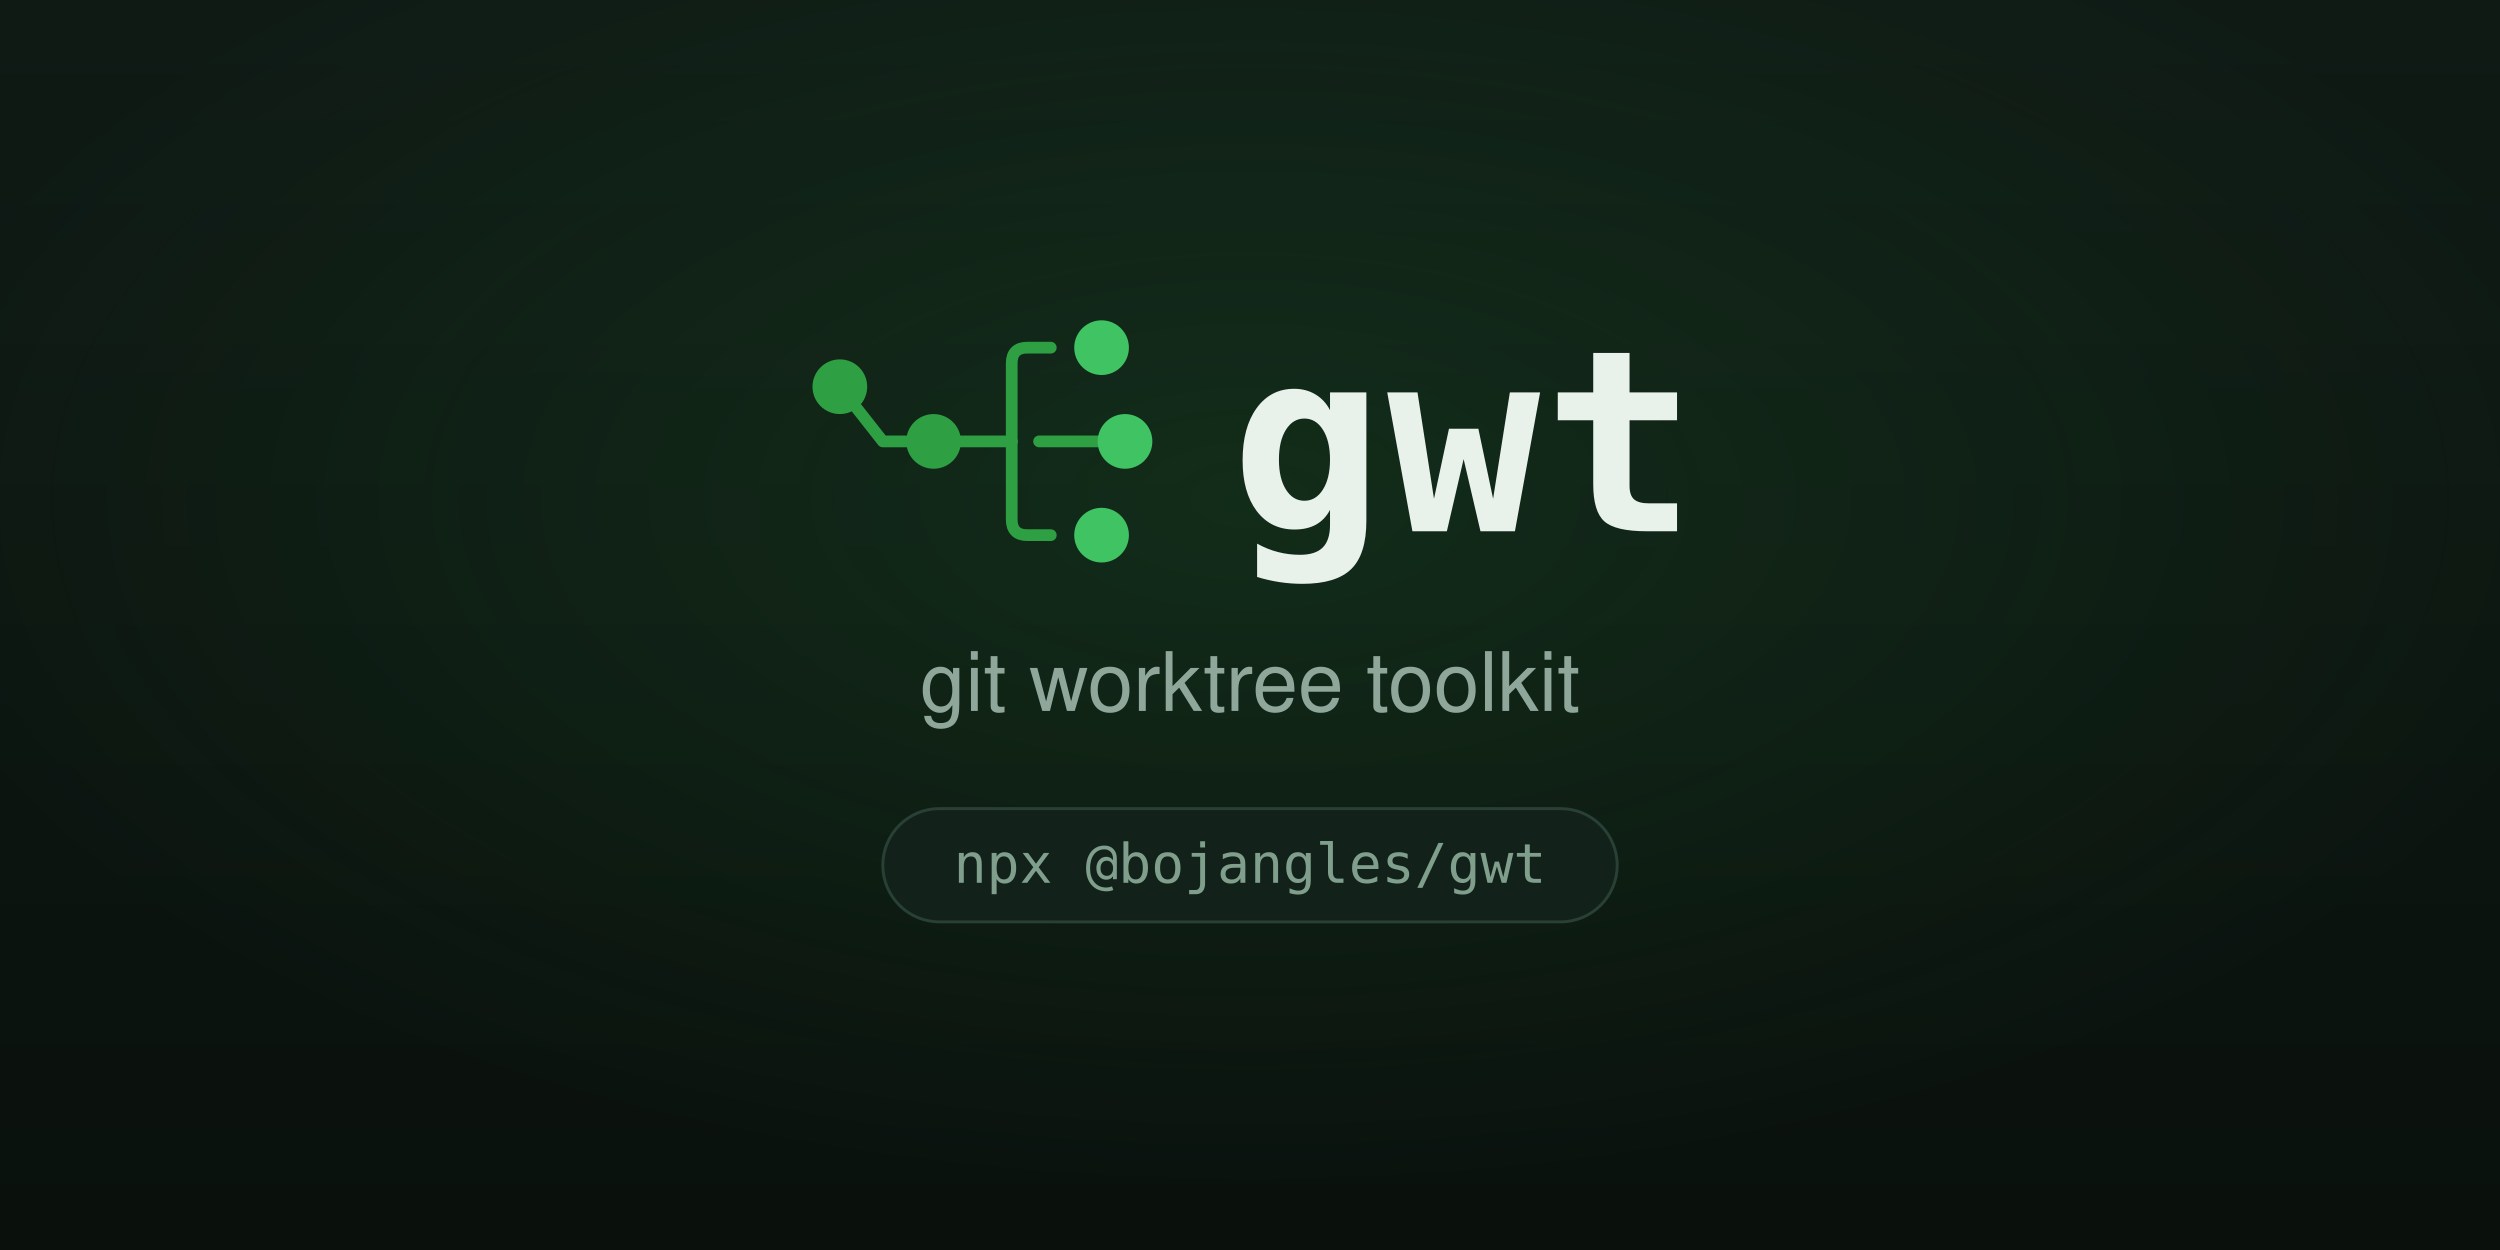
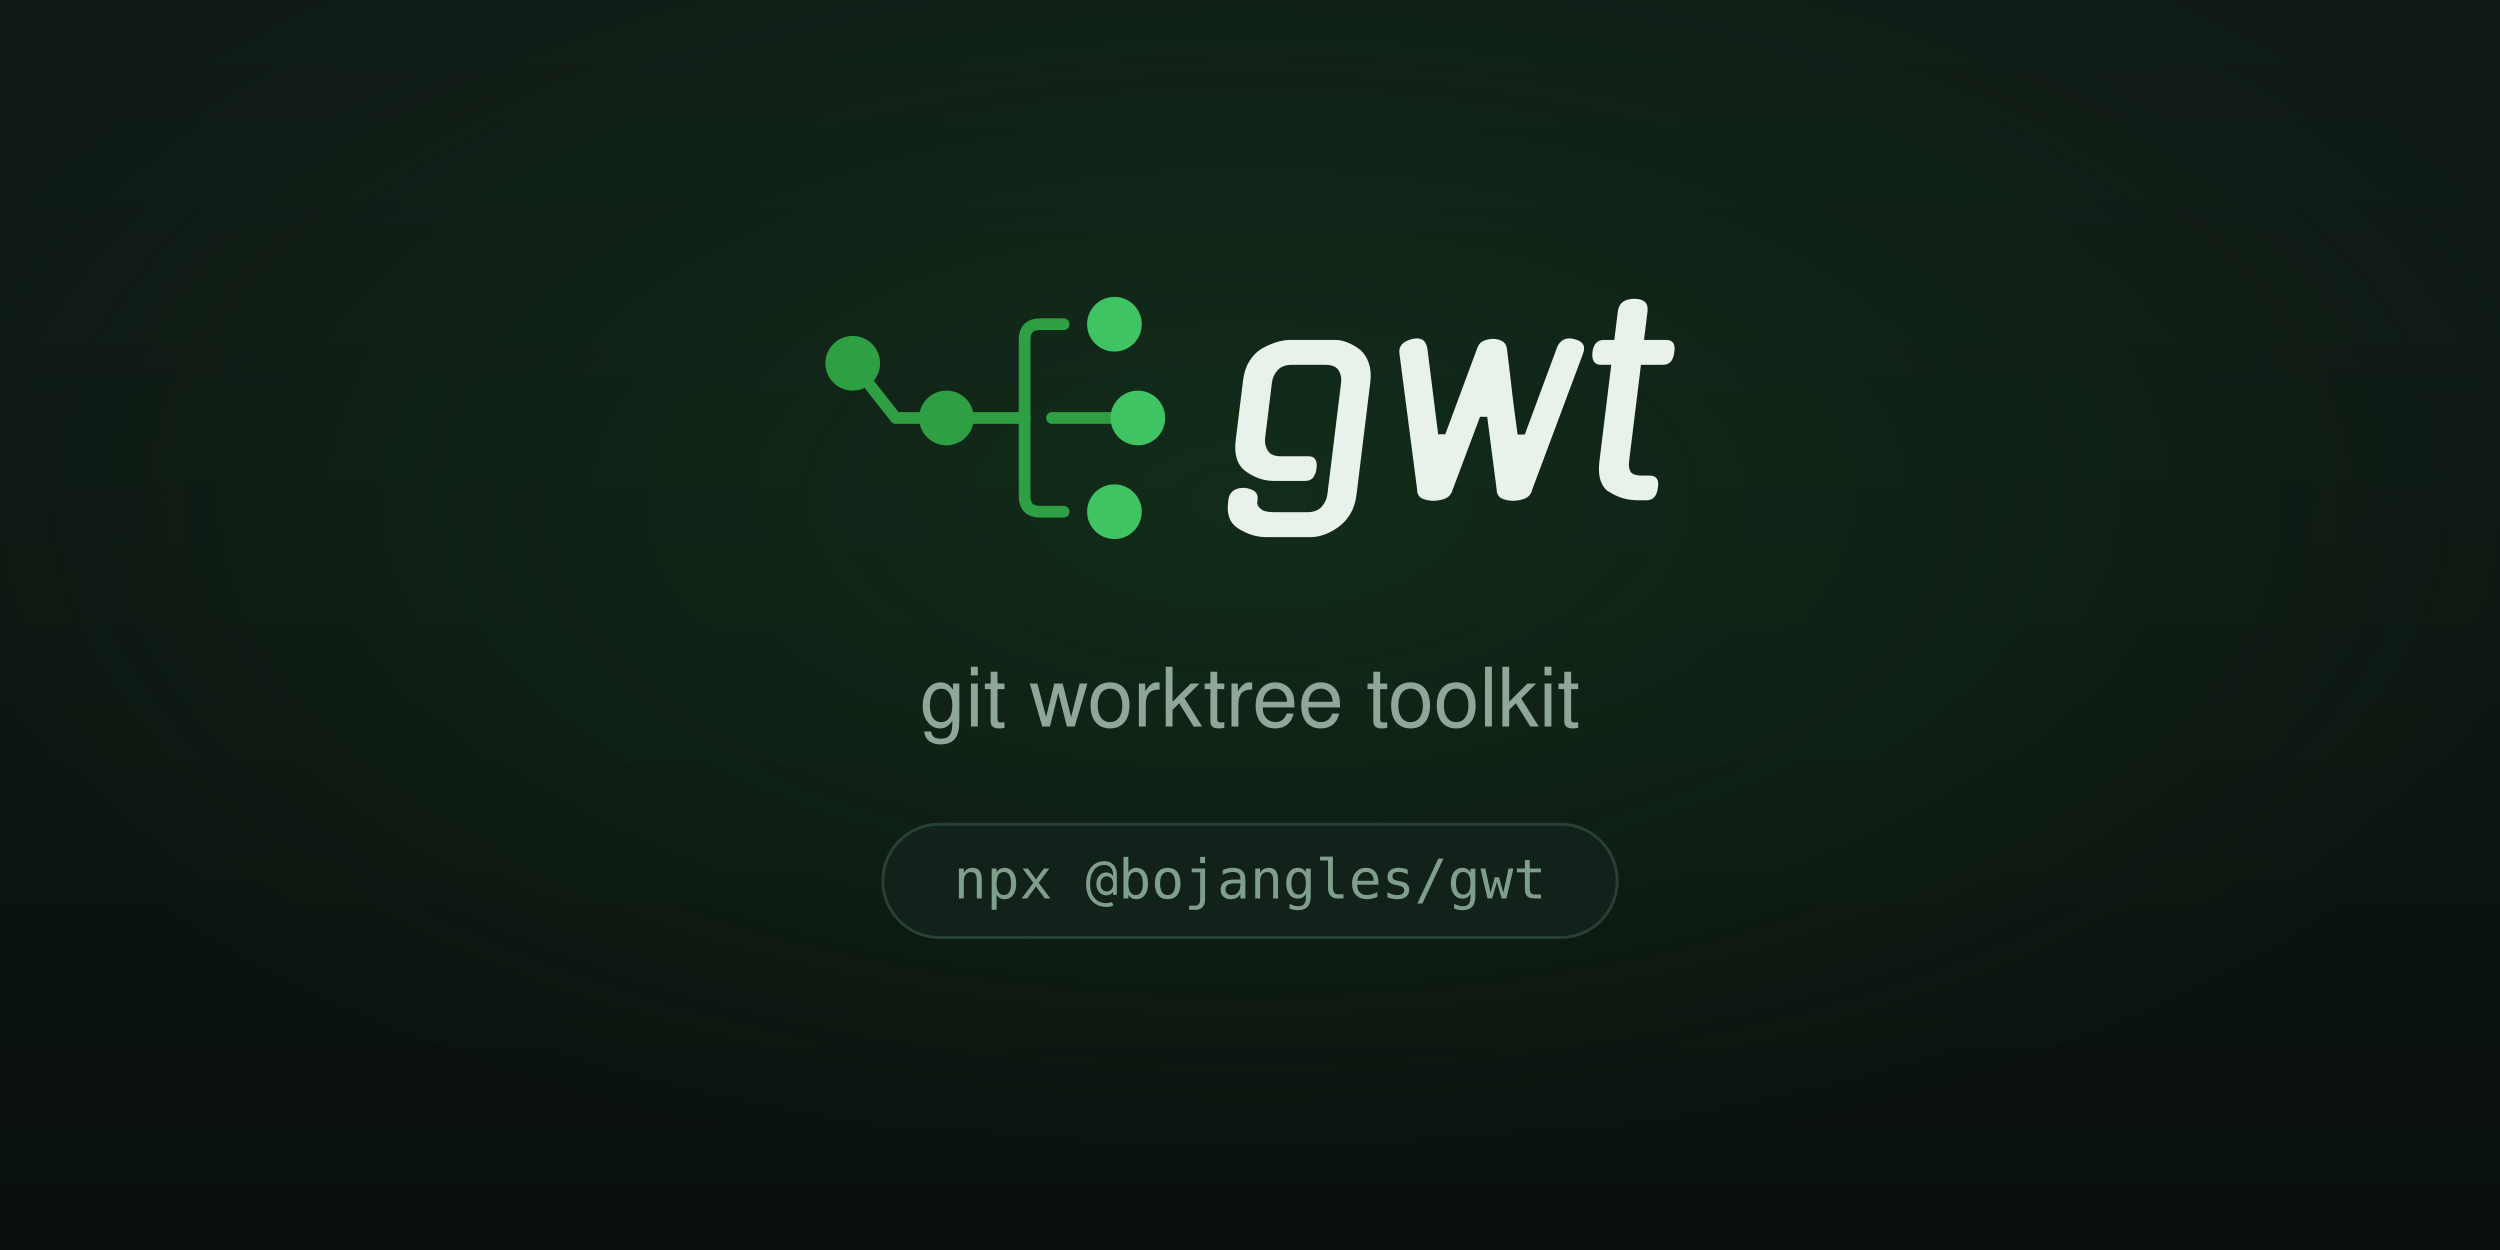
<svg xmlns="http://www.w3.org/2000/svg" viewBox="0 0 1280 640" role="img" aria-label="gwt — git worktree toolkit">
  <defs>
    <linearGradient id="bg" x1="0" y1="0" x2="0" y2="1">
      <stop offset="0" stop-color="#0f1a15" />
      <stop offset="1" stop-color="#0a110d" />
    </linearGradient>
    <radialGradient id="glow" cx="0.5" cy="0.4" r="0.55">
      <stop offset="0" stop-color="#2ea043" stop-opacity="0.16" />
      <stop offset="1" stop-color="#2ea043" stop-opacity="0" />
    </radialGradient>
  </defs>
  <rect width="1280" height="640" fill="url(#bg)" />
  <rect width="1280" height="640" fill="url(#glow)" />
-   <g transform="translate(398 130) scale(4)">
+   <g transform="translate(404.59 118.00) scale(4)">
    <g fill="none" stroke="#2ea043" stroke-width="1.5" stroke-linecap="round" stroke-linejoin="round">
      <path d="M10.2 19.8 L13.5 24 H16.5" />
      <path d="M23.5 24 H30" />
      <path d="M30 24 L30 14 Q30 12 32 12 H35" />
      <path d="M30 24 L30 34 Q30 36 32 36 H35" />
      <path d="M33.5 24 H41" />
    </g>
    <circle cx="8" cy="17" r="3.5" fill="#2ea043" />
    <circle cx="20" cy="24" r="3.5" fill="#2ea043" />
    <circle cx="41.5" cy="12" r="3.5" fill="#40c463" />
    <circle cx="44.5" cy="24" r="3.5" fill="#40c463" />
    <circle cx="41.5" cy="36" r="3.5" fill="#40c463" />
  </g>
-   <text x="630" y="272" fill="#e9f1eb" font-family="ui-monospace, SFMono-Regular, Menlo, Consolas, monospace" font-size="130" font-weight="700" letter-spacing="2">gwt</text>
-   <text x="640" y="364" text-anchor="middle" fill="#8fa79a" font-family="-apple-system, Helvetica, Arial, sans-serif" font-size="42" font-weight="500">git worktree toolkit</text>
-   <rect x="452" y="414" width="376" height="58" rx="29" fill="#12211a" stroke="#294036" stroke-width="1.5" />
-   <text x="640" y="452" text-anchor="middle" fill="#7f9e8c" font-family="ui-monospace, SFMono-Regular, Menlo, Consolas, monospace" font-size="28" font-weight="500">npx @bojangles/gwt</text>
+   <path d="M651.971 246.23Q648.443 246.23 644.861 245.009Q641.279 243.788 638.034 241.481Q631.289 236.731 632.672 225.467L636.438 194.798Q637.137 189.098 639.605 185.027Q642.073 180.956 645.749 178.648Q649.544 176.477 653.358 175.256Q657.172 174.034 660.7 174.034H683.499Q686.891 174.034 690.372 175.527Q693.853 177.02 696.691 179.327Q699.496 181.905 700.879 186.112Q702.262 190.319 701.612 195.612L694.547 253.151Q693.848 258.851 691.524 262.854Q689.2 266.858 685.61 269.572Q682.172 272.15 678.401 273.575Q674.63 275.0 671.102 275.0H648.303Q641.111 275.0 634.299 270.793Q630.766 268.622 629.486 265.229Q628.206 261.836 628.756 257.358L628.956 255.73Q629.289 253.016 631.253 251.387Q633.218 249.759 637.017 249.759Q644.517 250.573 643.884 255.73L643.701 257.222Q643.517 258.715 645.404 260.479Q647.291 262.244 652.312 262.244H669.275Q674.296 262.244 676.75 259.394Q679.203 256.544 679.636 253.016L686.668 195.747Q687.085 192.355 685.323 189.573Q683.561 186.791 678.54 186.791H661.576Q656.555 186.791 654.11 189.573Q651.665 192.355 651.249 195.747L647.733 224.382Q647.316 227.774 649.062 230.692Q650.807 233.61 655.828 233.61H669.941Q674.827 233.61 674.06 239.852Q673.71 242.702 672.34 244.466Q670.97 246.23 668.392 246.23ZM743.466 251.523 743.618 251.387Q742.285 254.508 739.454 255.458Q736.624 256.408 733.909 256.408Q731.331 256.408 728.666 255.458Q726 254.508 725.569 251.387L725.688 251.523L716.542 181.227Q715.614 175.527 722.768 173.627Q729.634 171.863 730.751 178.241L730.767 178.106L736.328 222.346H739.992L756.416 178.106Q757.444 175.256 759.928 174.374Q762.411 173.492 764.446 173.492Q766.753 173.492 768.868 174.509Q770.982 175.527 771.479 178.106Q772.101 182.991 772.602 187.198Q773.103 191.405 773.57 195.34Q774.037 199.276 774.452 203.076Q774.868 206.875 775.454 210.947L777.023 222.482H780.687Q784.751 211.489 788.907 200.294Q793.064 189.098 797.128 178.106L796.975 178.241Q799.659 171.863 806.092 173.627Q812.813 175.256 810.451 181.227L784.178 251.523L784.33 251.387Q783.133 254.508 780.234 255.458Q777.336 256.408 774.621 256.408Q772.043 256.408 769.445 255.458Q766.848 254.508 766.281 251.387L766.4 251.523L761.447 213.389H757.783ZM840.166 186.791 834.101 236.188Q833.668 239.716 834.927 241.616Q836.187 243.516 841.072 243.516H844.6Q849.893 243.516 848.855 249.759Q848.072 256.137 843.051 256.137H838.572Q834.23 256.137 830.572 254.983Q826.914 253.83 823.652 251.659L823.635 251.794Q817.519 247.452 818.885 236.324L824.967 186.791H819.674Q814.789 186.791 815.301 180.413Q816.084 174.034 821.241 174.034H826.533L828.316 159.514Q829.116 153.0 836.851 153.0Q844.315 153.0 843.515 159.514L841.732 174.034H852.996Q858.288 174.034 857.234 180.413Q856.451 186.791 851.43 186.791Z" fill="#e9f1eb" />
+   <text x="640" y="372" text-anchor="middle" fill="#8fa79a" font-family="-apple-system, Helvetica, Arial, sans-serif" font-size="42" font-weight="500">git worktree toolkit</text>
+   <rect x="452" y="422" width="376" height="58" rx="29" fill="#12211a" stroke="#294036" stroke-width="1.5" />
+   <text x="640" y="460" text-anchor="middle" fill="#7f9e8c" font-family="ui-monospace, SFMono-Regular, Menlo, Consolas, monospace" font-size="28" font-weight="500">npx @bojangles/gwt</text>
</svg>
